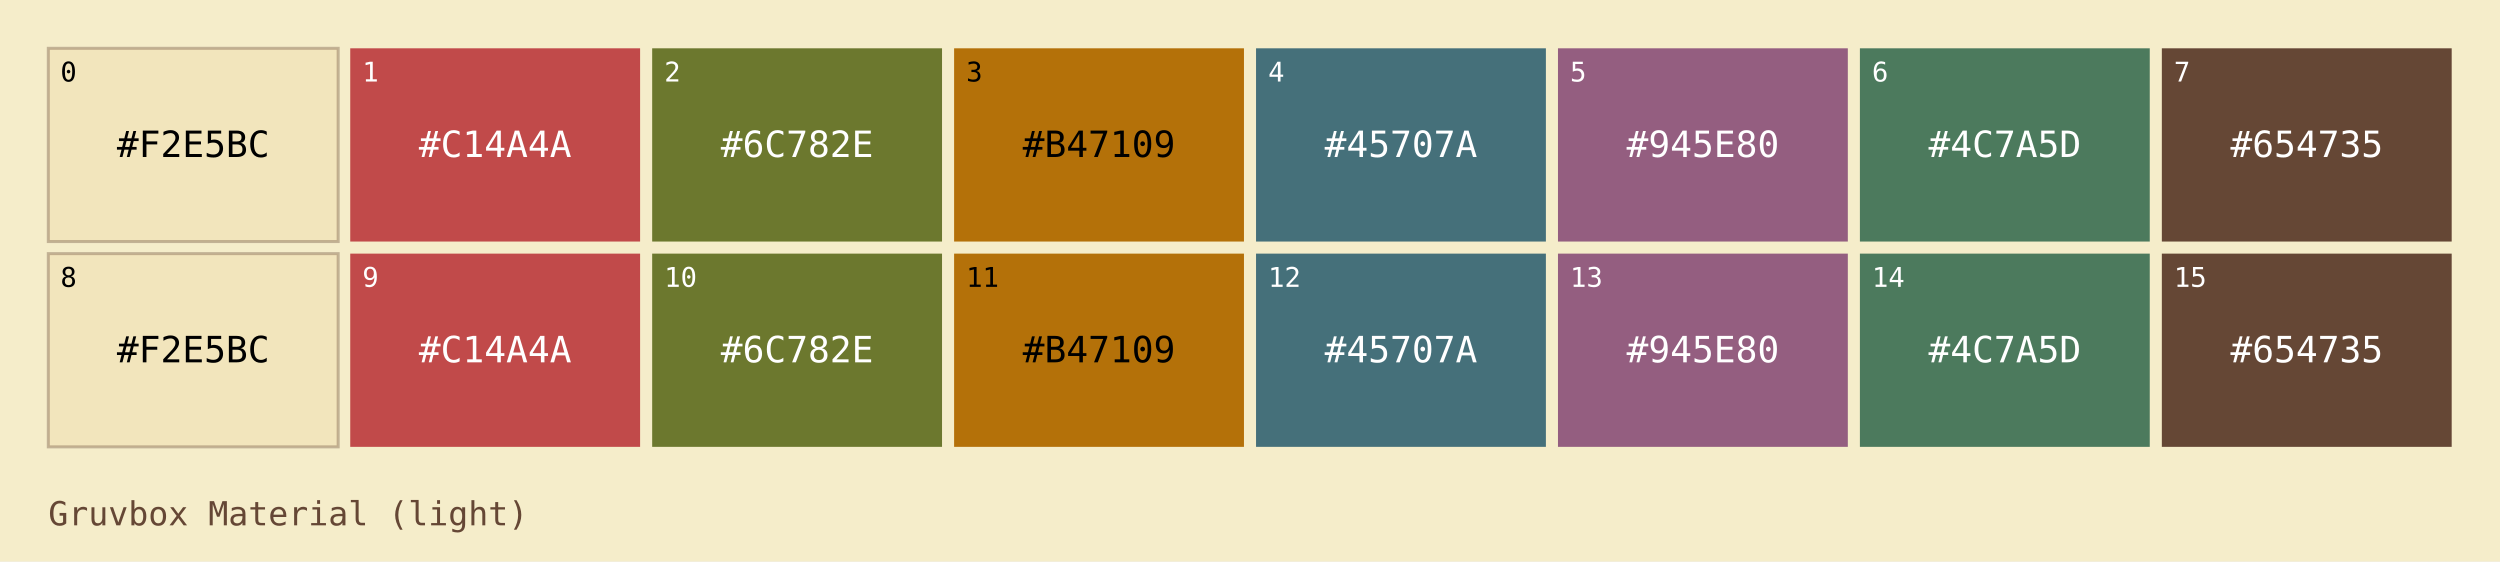
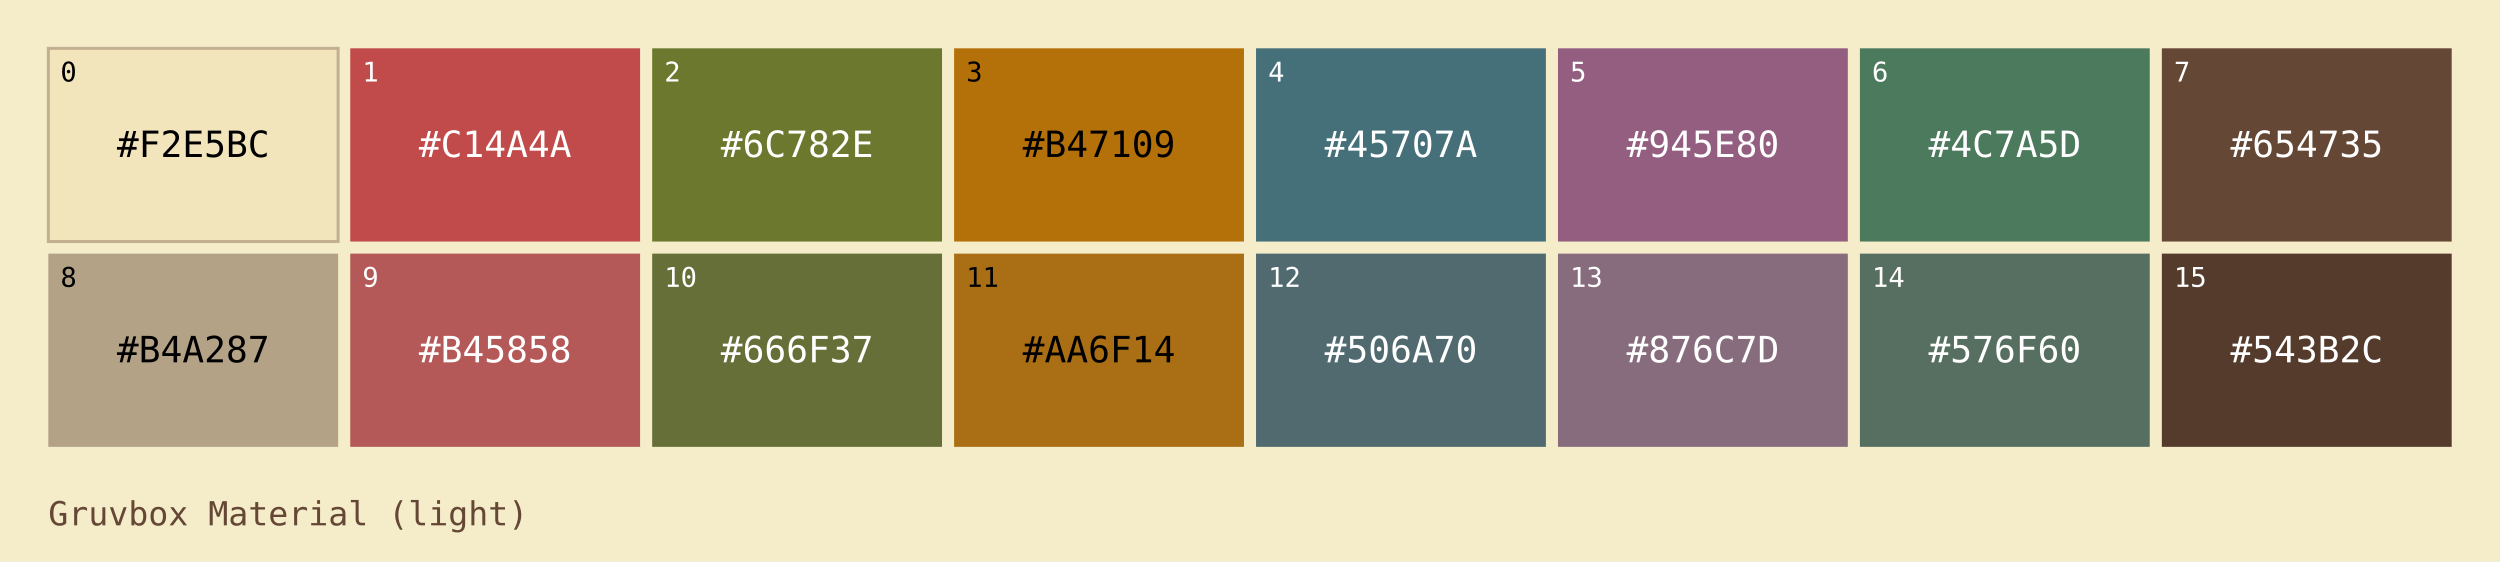
<svg xmlns="http://www.w3.org/2000/svg" width="828" height="186" viewBox="0 0 828 186" role="img" font-family="ui-monospace, SFMono-Regular, Menlo, Consolas, monospace">
  <rect width="828" height="186" fill="#F5EDCA" />
  <rect x="16" y="16" width="96" height="64" fill="#F2E5BC" stroke="#654735" stroke-opacity="0.35" stroke-width="1" />
  <text x="20" y="27" font-size="9" fill="#000000">0</text>
  <text x="64" y="52" font-size="12" fill="#000000" text-anchor="middle">#F2E5BC</text>
  <rect x="116" y="16" width="96" height="64" fill="#C14A4A" />
  <text x="120" y="27" font-size="9" fill="#FFFFFF">1</text>
  <text x="164" y="52" font-size="12" fill="#FFFFFF" text-anchor="middle">#C14A4A</text>
  <rect x="216" y="16" width="96" height="64" fill="#6C782E" />
  <text x="220" y="27" font-size="9" fill="#FFFFFF">2</text>
  <text x="264" y="52" font-size="12" fill="#FFFFFF" text-anchor="middle">#6C782E</text>
  <rect x="316" y="16" width="96" height="64" fill="#B47109" />
  <text x="320" y="27" font-size="9" fill="#000000">3</text>
  <text x="364" y="52" font-size="12" fill="#000000" text-anchor="middle">#B47109</text>
  <rect x="416" y="16" width="96" height="64" fill="#45707A" />
  <text x="420" y="27" font-size="9" fill="#FFFFFF">4</text>
  <text x="464" y="52" font-size="12" fill="#FFFFFF" text-anchor="middle">#45707A</text>
  <rect x="516" y="16" width="96" height="64" fill="#945E80" />
  <text x="520" y="27" font-size="9" fill="#FFFFFF">5</text>
  <text x="564" y="52" font-size="12" fill="#FFFFFF" text-anchor="middle">#945E80</text>
  <rect x="616" y="16" width="96" height="64" fill="#4C7A5D" />
  <text x="620" y="27" font-size="9" fill="#FFFFFF">6</text>
  <text x="664" y="52" font-size="12" fill="#FFFFFF" text-anchor="middle">#4C7A5D</text>
  <rect x="716" y="16" width="96" height="64" fill="#654735" />
  <text x="720" y="27" font-size="9" fill="#FFFFFF">7</text>
  <text x="764" y="52" font-size="12" fill="#FFFFFF" text-anchor="middle">#654735</text>
-   <rect x="16" y="84" width="96" height="64" fill="#F2E5BC" stroke="#654735" stroke-opacity="0.35" stroke-width="1" />
+   <rect x="16" y="84" width="96" height="64" fill="#B4A287" />
  <text x="20" y="95" font-size="9" fill="#000000">8</text>
-   <text x="64" y="120" font-size="12" fill="#000000" text-anchor="middle">#F2E5BC</text>
-   <rect x="116" y="84" width="96" height="64" fill="#C14A4A" />
+   <text x="64" y="120" font-size="12" fill="#000000" text-anchor="middle">#B4A287</text>
+   <rect x="116" y="84" width="96" height="64" fill="#B45858" />
  <text x="120" y="95" font-size="9" fill="#FFFFFF">9</text>
-   <text x="164" y="120" font-size="12" fill="#FFFFFF" text-anchor="middle">#C14A4A</text>
-   <rect x="216" y="84" width="96" height="64" fill="#6C782E" />
+   <text x="164" y="120" font-size="12" fill="#FFFFFF" text-anchor="middle">#B45858</text>
+   <rect x="216" y="84" width="96" height="64" fill="#666F37" />
  <text x="220" y="95" font-size="9" fill="#FFFFFF">10</text>
-   <text x="264" y="120" font-size="12" fill="#FFFFFF" text-anchor="middle">#6C782E</text>
-   <rect x="316" y="84" width="96" height="64" fill="#B47109" />
+   <text x="264" y="120" font-size="12" fill="#FFFFFF" text-anchor="middle">#666F37</text>
+   <rect x="316" y="84" width="96" height="64" fill="#AA6F14" />
  <text x="320" y="95" font-size="9" fill="#000000">11</text>
-   <text x="364" y="120" font-size="12" fill="#000000" text-anchor="middle">#B47109</text>
-   <rect x="416" y="84" width="96" height="64" fill="#45707A" />
+   <text x="364" y="120" font-size="12" fill="#000000" text-anchor="middle">#AA6F14</text>
+   <rect x="416" y="84" width="96" height="64" fill="#506A70" />
  <text x="420" y="95" font-size="9" fill="#FFFFFF">12</text>
-   <text x="464" y="120" font-size="12" fill="#FFFFFF" text-anchor="middle">#45707A</text>
-   <rect x="516" y="84" width="96" height="64" fill="#945E80" />
+   <text x="464" y="120" font-size="12" fill="#FFFFFF" text-anchor="middle">#506A70</text>
+   <rect x="516" y="84" width="96" height="64" fill="#876C7D" />
  <text x="520" y="95" font-size="9" fill="#FFFFFF">13</text>
-   <text x="564" y="120" font-size="12" fill="#FFFFFF" text-anchor="middle">#945E80</text>
-   <rect x="616" y="84" width="96" height="64" fill="#4C7A5D" />
+   <text x="564" y="120" font-size="12" fill="#FFFFFF" text-anchor="middle">#876C7D</text>
+   <rect x="616" y="84" width="96" height="64" fill="#576F60" />
  <text x="620" y="95" font-size="9" fill="#FFFFFF">14</text>
-   <text x="664" y="120" font-size="12" fill="#FFFFFF" text-anchor="middle">#4C7A5D</text>
-   <rect x="716" y="84" width="96" height="64" fill="#654735" />
+   <text x="664" y="120" font-size="12" fill="#FFFFFF" text-anchor="middle">#576F60</text>
+   <rect x="716" y="84" width="96" height="64" fill="#543B2C" />
  <text x="720" y="95" font-size="9" fill="#FFFFFF">15</text>
-   <text x="764" y="120" font-size="12" fill="#FFFFFF" text-anchor="middle">#654735</text>
+   <text x="764" y="120" font-size="12" fill="#FFFFFF" text-anchor="middle">#543B2C</text>
  <text x="16" y="174" font-size="11" fill="#654735">Gruvbox Material (light)</text>
</svg>
